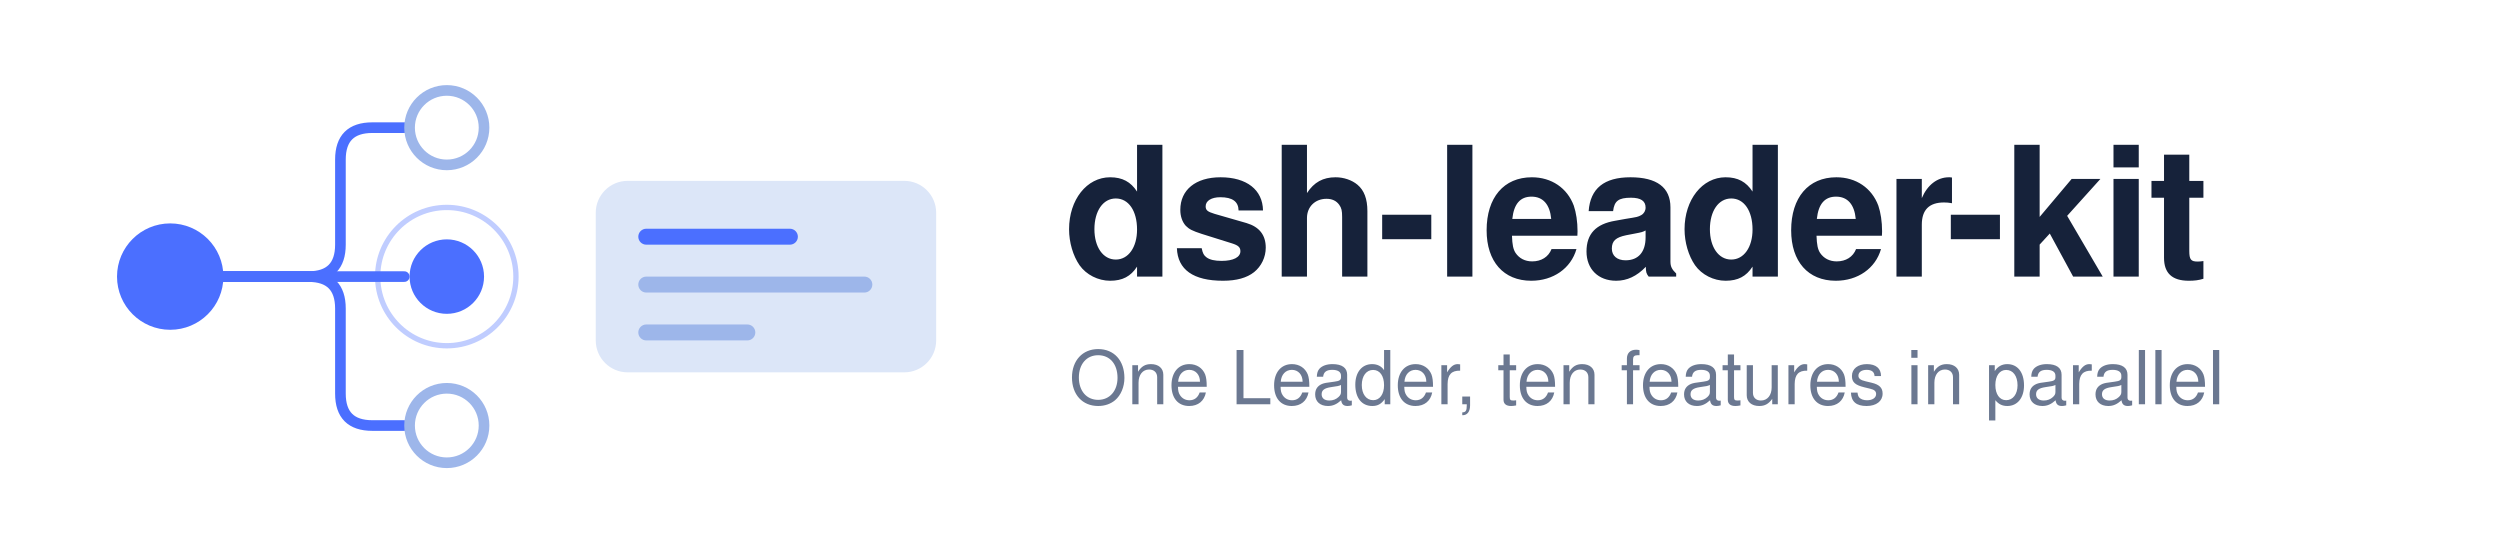
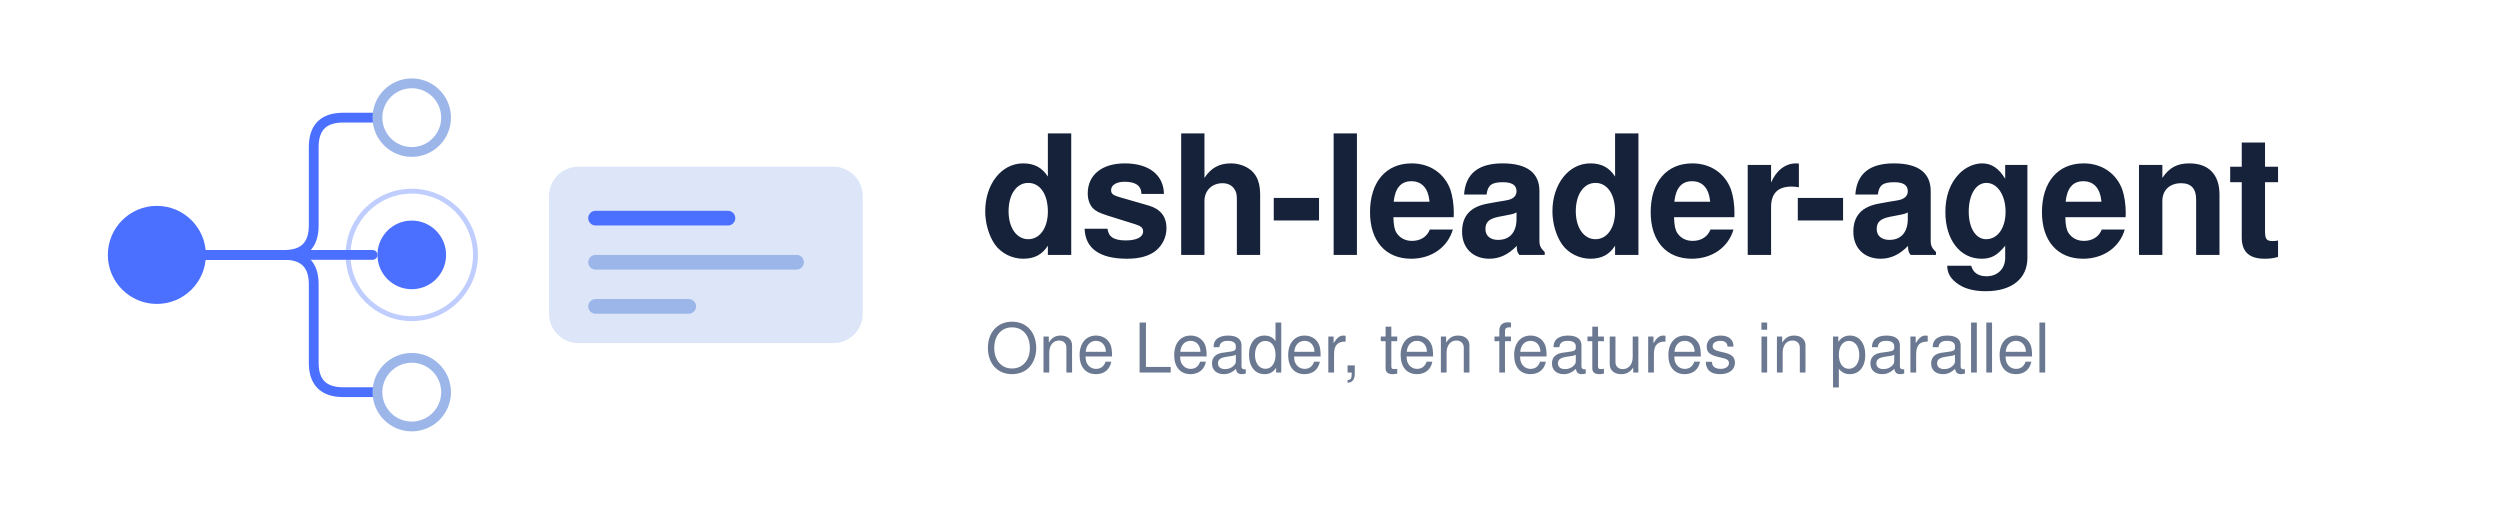
- <svg xmlns="http://www.w3.org/2000/svg" width="470" height="104" viewBox="0 0 470 104" role="img" aria-label="dsh-leader-kit">
+ <svg xmlns="http://www.w3.org/2000/svg" width="510" height="104" viewBox="0 0 510 104" role="img" aria-label="dsh-leader-agent">
  <g stroke="#4b6fff" stroke-width="2" stroke-linecap="round" fill="none">
    <path d="M42 52 H58 Q64 52 64 46 V30 Q64 24 70 24 H76" />
    <path d="M42 52 H76" />
    <path d="M42 52 H58 Q64 52 64 58 V74 Q64 80 70 80 H76" />
  </g>
  <circle cx="32" cy="52" r="10" fill="#4b6fff" />
  <circle cx="84" cy="24" r="7" fill="none" stroke="#9db6ea" stroke-width="2" />
  <circle cx="84" cy="52" r="7" fill="#4b6fff" />
  <circle cx="84" cy="80" r="7" fill="none" stroke="#9db6ea" stroke-width="2" />
  <circle cx="84" cy="52" r="13" fill="none" stroke="#4b6fff" stroke-width="1" opacity="0.35" />
  <g fill="#dce6f8">
    <rect x="112" y="34" width="64" height="36" rx="6" />
    <rect x="120" y="43" width="30" height="3" rx="1.5" fill="#4b6fff" />
    <rect x="120" y="52" width="44" height="3" rx="1.5" fill="#9db6ea" />
    <rect x="120" y="61" width="22" height="3" rx="1.5" fill="#9db6ea" />
  </g>
-   <text x="200" y="52" font-family="-apple-system, BlinkMacSystemFont, 'Segoe UI', Helvetica, Arial, sans-serif" font-size="34" font-weight="700" fill="#16223a" letter-spacing="-0.5">dsh-leader-kit</text>
+   <text x="200" y="52" font-family="-apple-system, BlinkMacSystemFont, 'Segoe UI', Helvetica, Arial, sans-serif" font-size="34" font-weight="700" fill="#16223a" letter-spacing="-0.5">dsh-leader-agent</text>
  <text x="201" y="76" font-family="-apple-system, BlinkMacSystemFont, 'Segoe UI', Helvetica, Arial, sans-serif" font-size="14" fill="#6b7891">One Leader, ten features in parallel</text>
</svg>
